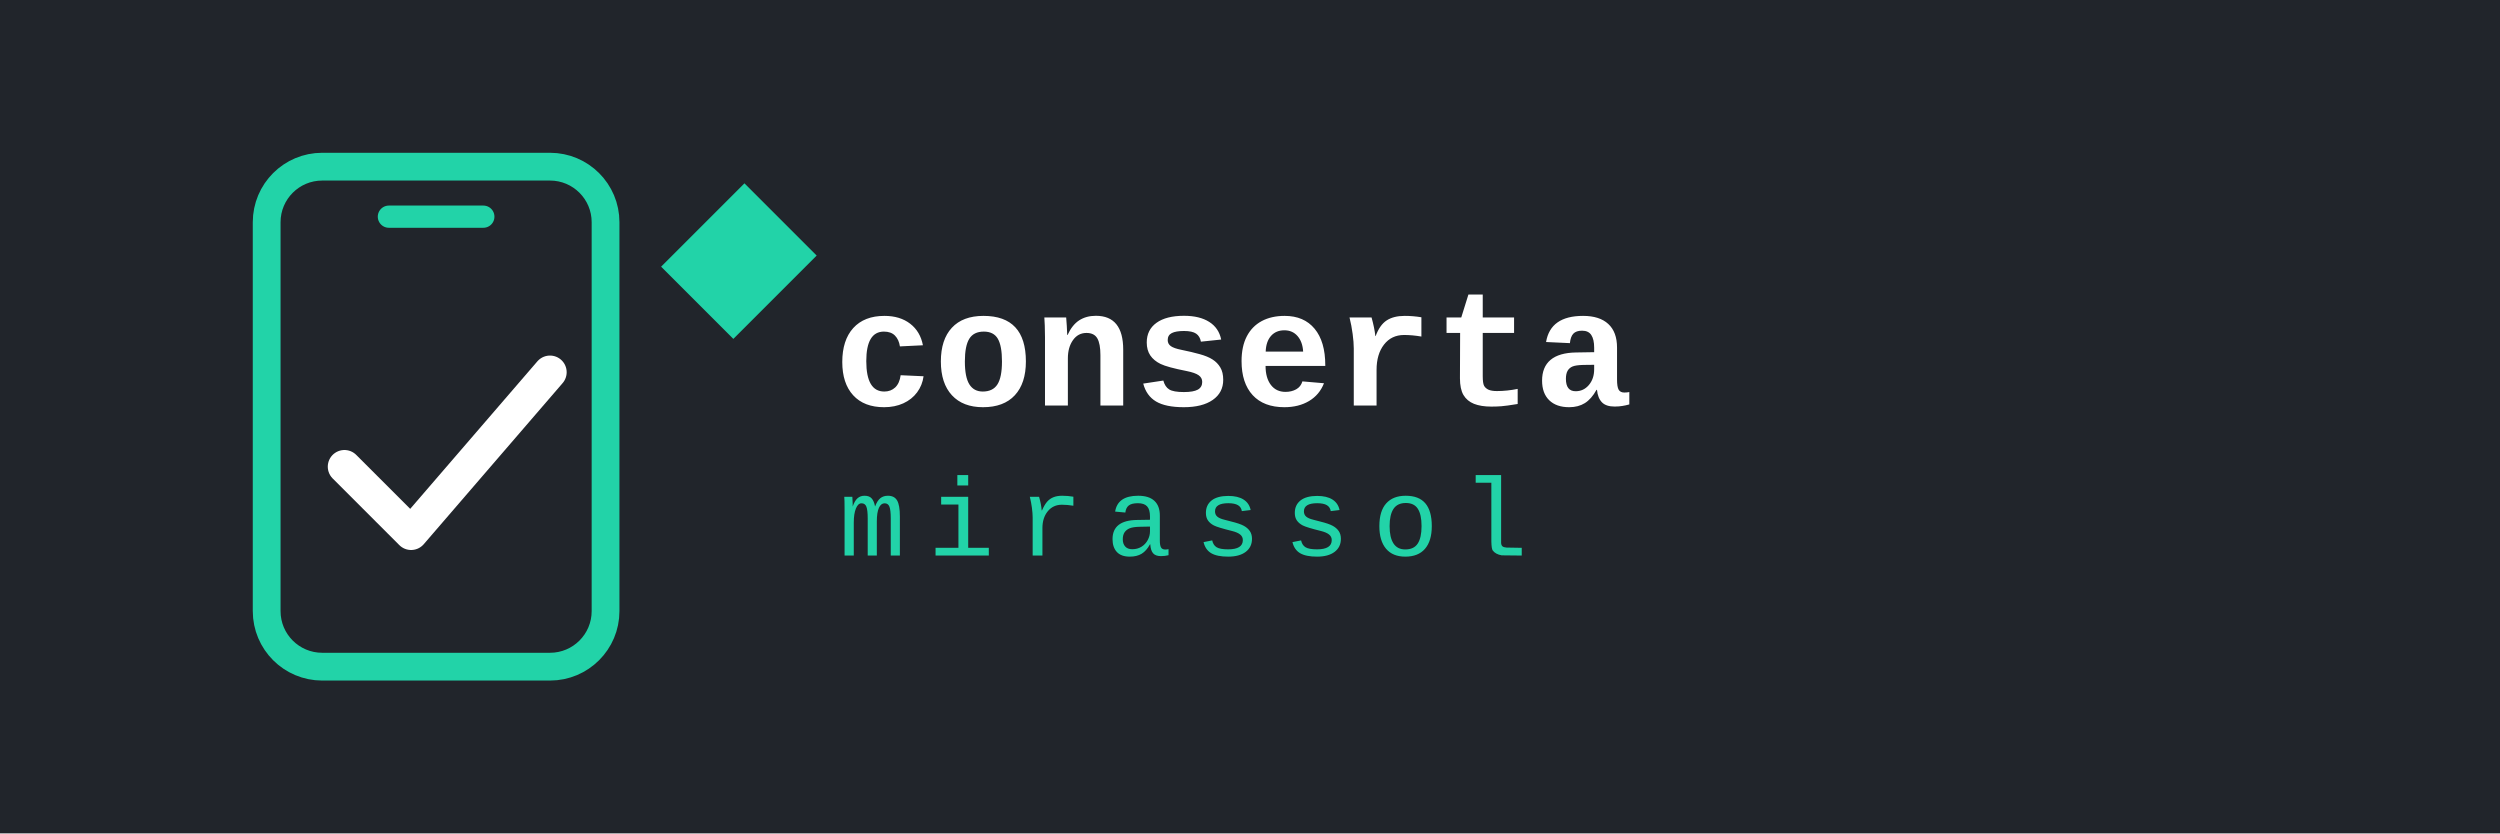
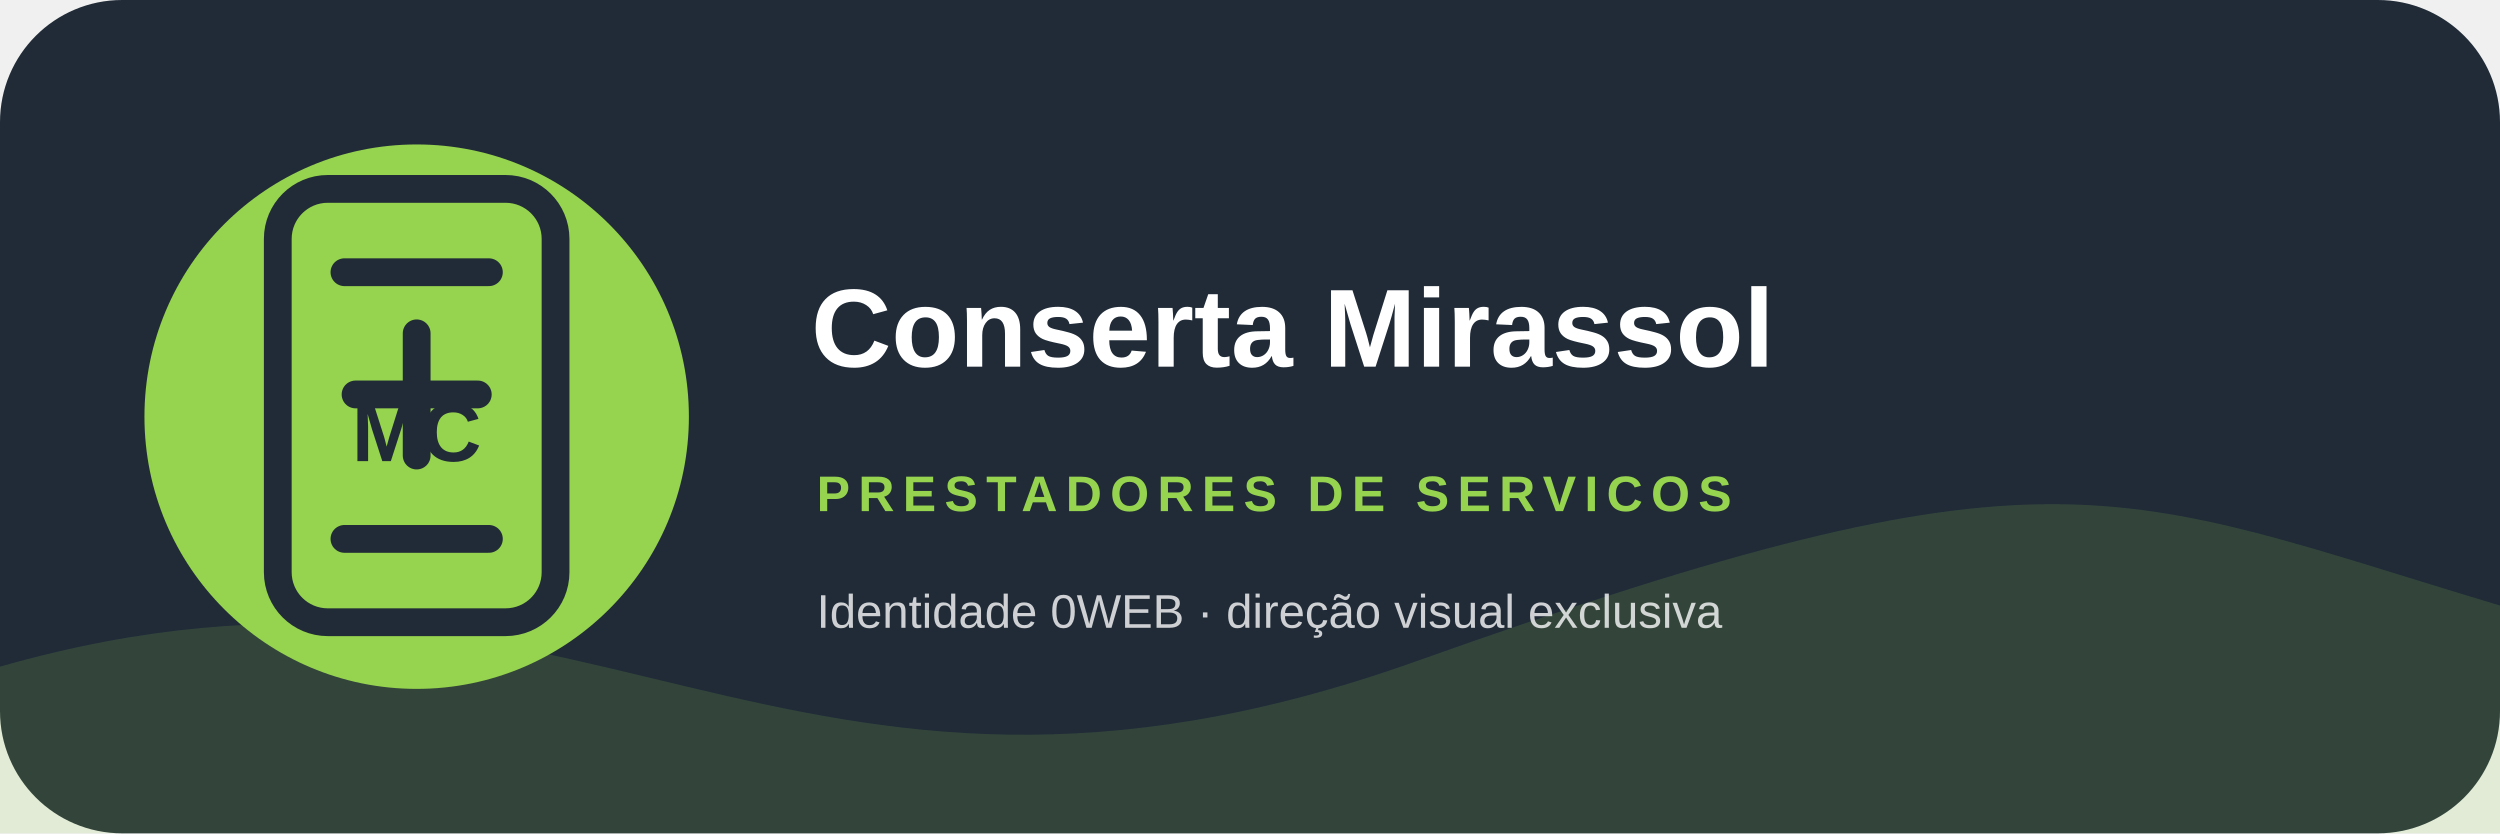
- <svg xmlns="http://www.w3.org/2000/svg" width="900" height="300" viewBox="0 0 900 300" role="img" aria-label="Conserta Mirassol">
-   <rect width="900" height="300" fill="#21252b" />
-   <rect x="96" y="60" width="122" height="180" rx="20" fill="none" stroke="#22d3a8" stroke-width="10" />
-   <path d="M140 78h34" stroke="#22d3a8" stroke-width="8" stroke-linecap="round" />
-   <path d="M124 168l24 24 50-58" fill="none" stroke="#ffffff" stroke-width="12" stroke-linecap="round" stroke-linejoin="round" />
-   <path d="M238 96l30-30 26 26-30 30z" fill="#22d3a8" />
-   <text x="300" y="146" font-family="'Courier New',monospace" font-size="60" font-weight="700" fill="#ffffff">conserta</text>
-   <text x="302" y="200" font-family="'Courier New',monospace" font-size="40" letter-spacing="8" fill="#22d3a8">mirassol</text>
+ <svg xmlns="http://www.w3.org/2000/svg" width="900" height="300" viewBox="0 0 900 300" role="img" aria-labelledby="title desc">
+   <rect width="900" height="300" rx="44" fill="#202b37" />
+   <path d="M0 240C210 180 280 320 510 238S760 176 900 218V300H0Z" fill="#96d34f" opacity=".16" />
+   <circle cx="150" cy="150" r="98" fill="#96d34f" />
+   <g transform="translate(28 28)" fill="none" stroke="#202b37" stroke-width="10" stroke-linecap="round" stroke-linejoin="round">
+     <rect x="72" y="40" width="100" height="156" rx="18" />
+     <path d="M96 70h52M96 166h52M122 92v44M100 114h44" />
+   </g>
+   <text x="150" y="166" text-anchor="middle" font-family="Arial,sans-serif" font-size="30" font-weight="900" fill="#202b37">MC</text>
+   <text x="292" y="132" font-family="Arial,sans-serif" font-size="40" font-weight="800" fill="#fff">Conserta Mirassol</text>
+   <text x="294" y="184" font-family="Arial,sans-serif" font-size="18" font-weight="700" letter-spacing="3" fill="#96d34f">PRESTADORES DE SERVICOS</text>
+   <text x="294" y="226" font-family="Arial,sans-serif" font-size="17" fill="#fff" opacity=".78">Identidade 0WEB · direção visual exclusiva</text>
</svg>
